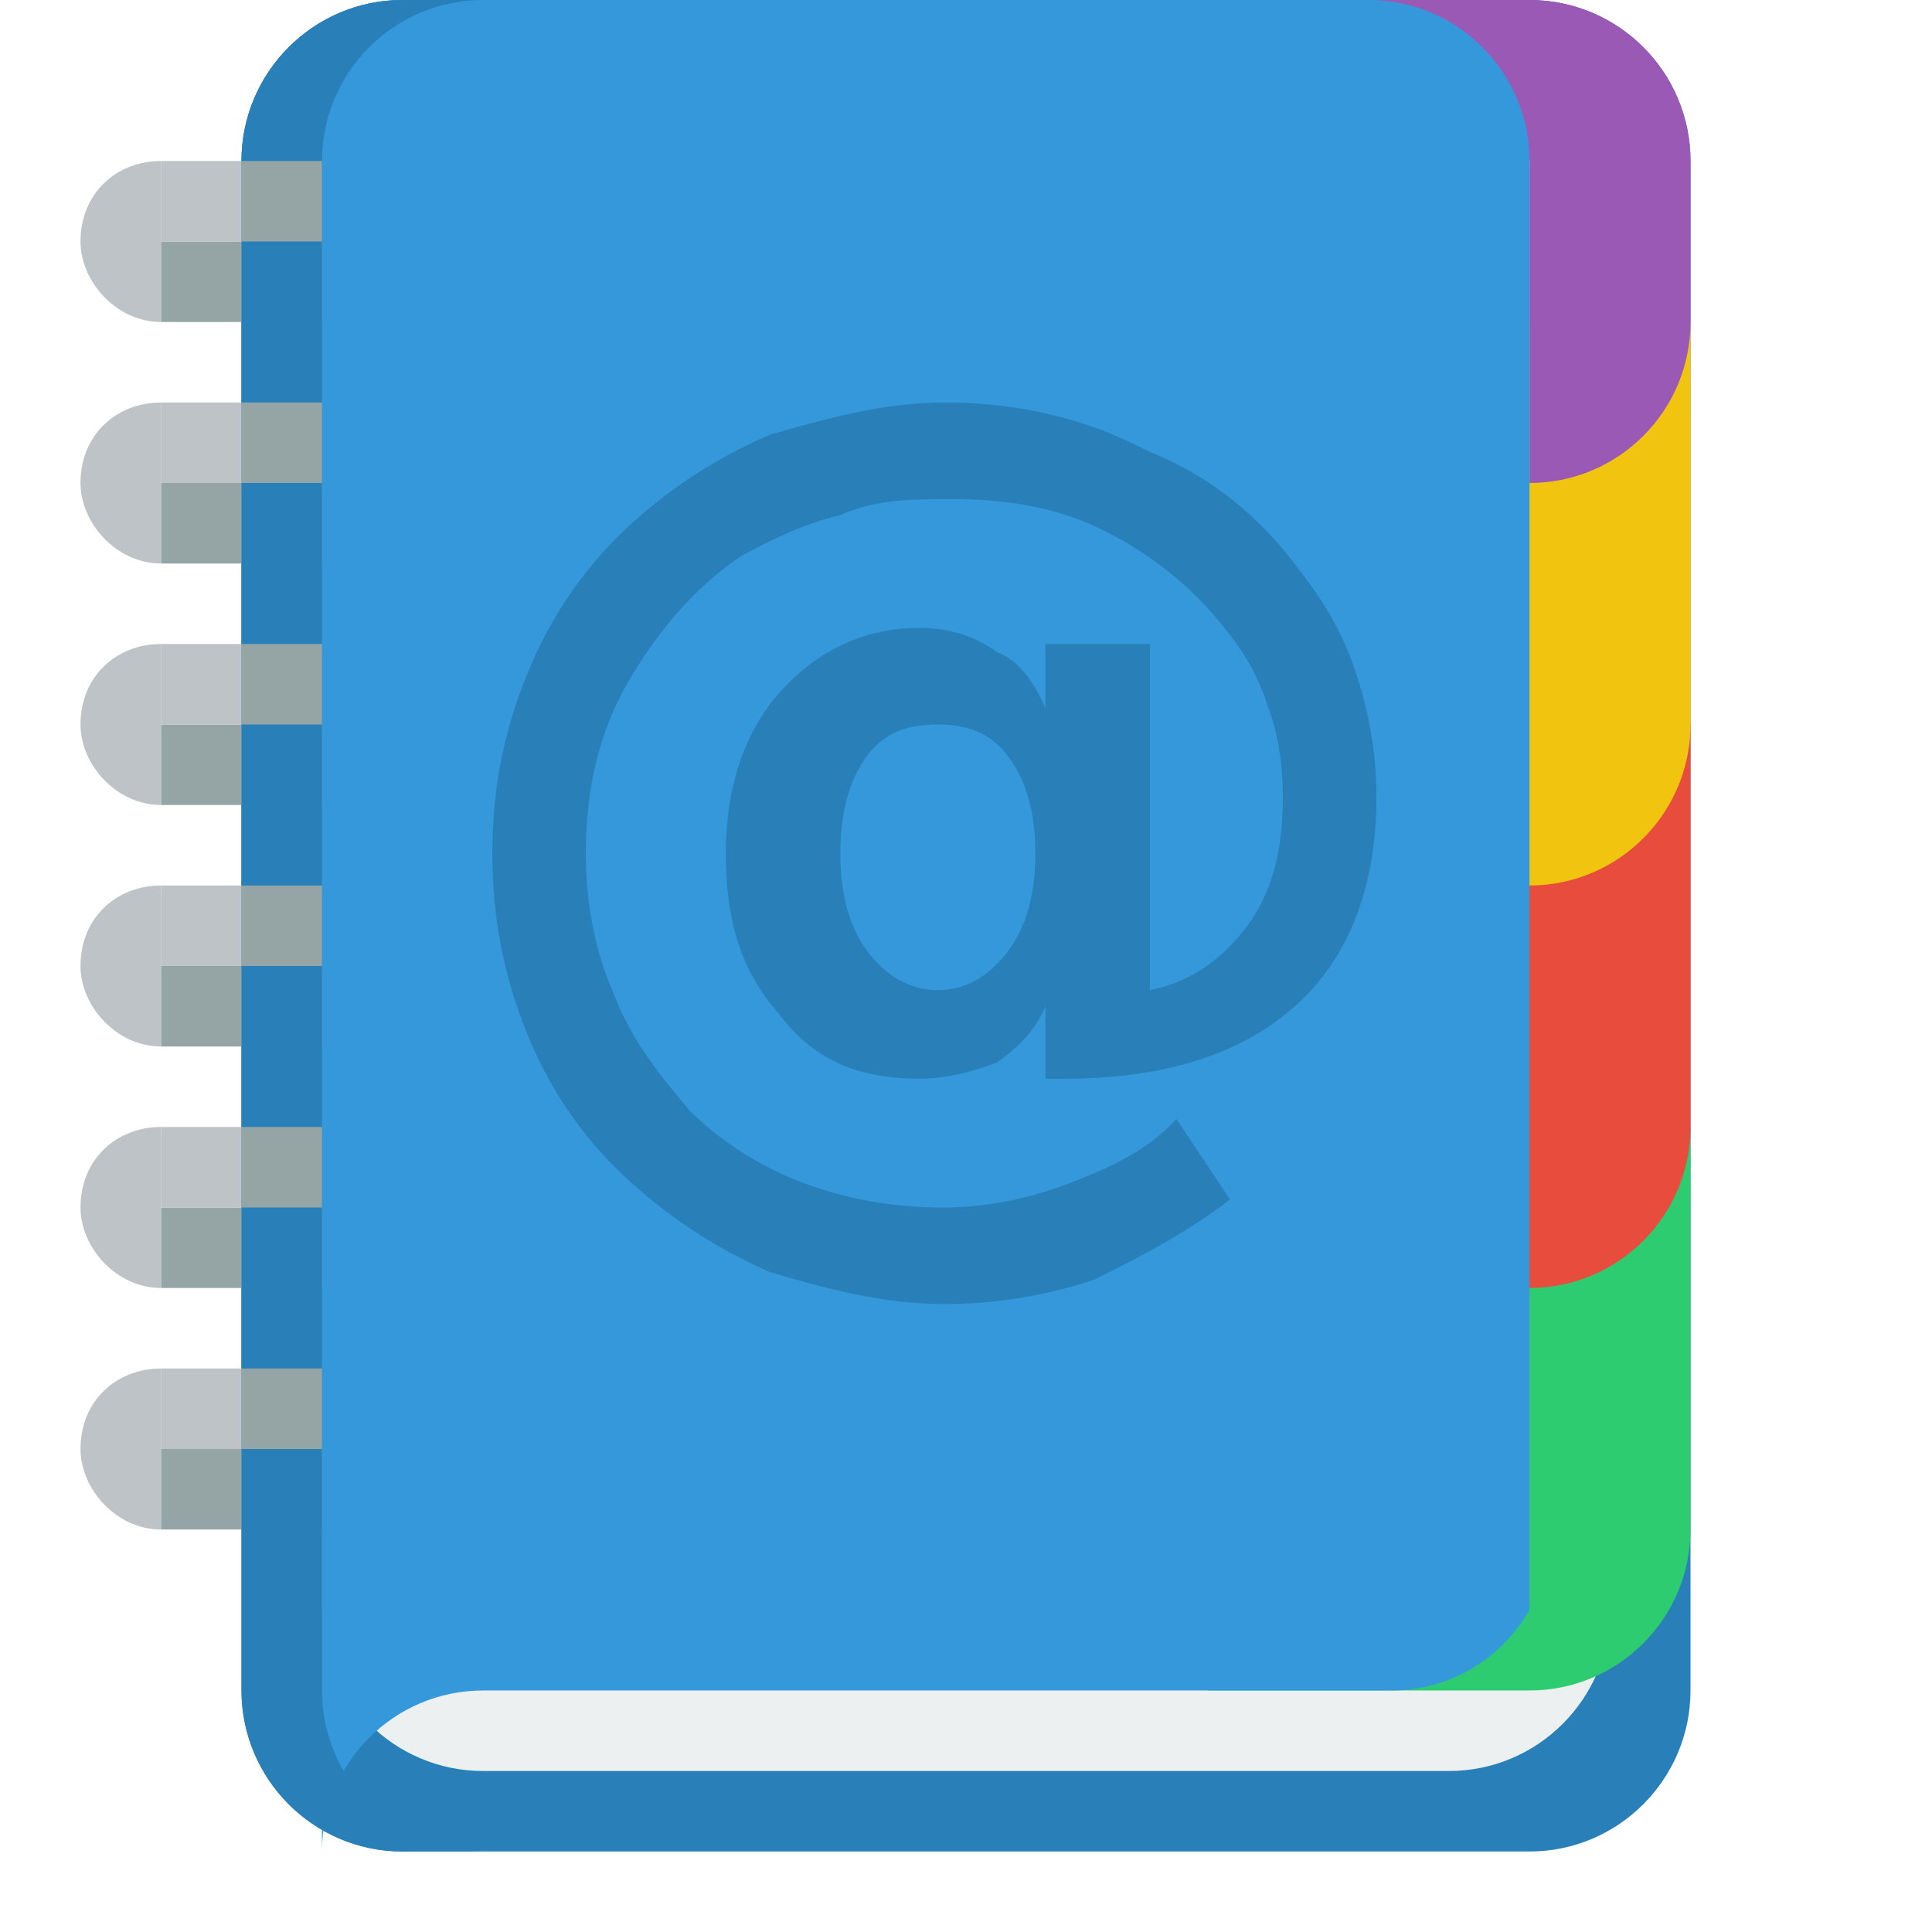
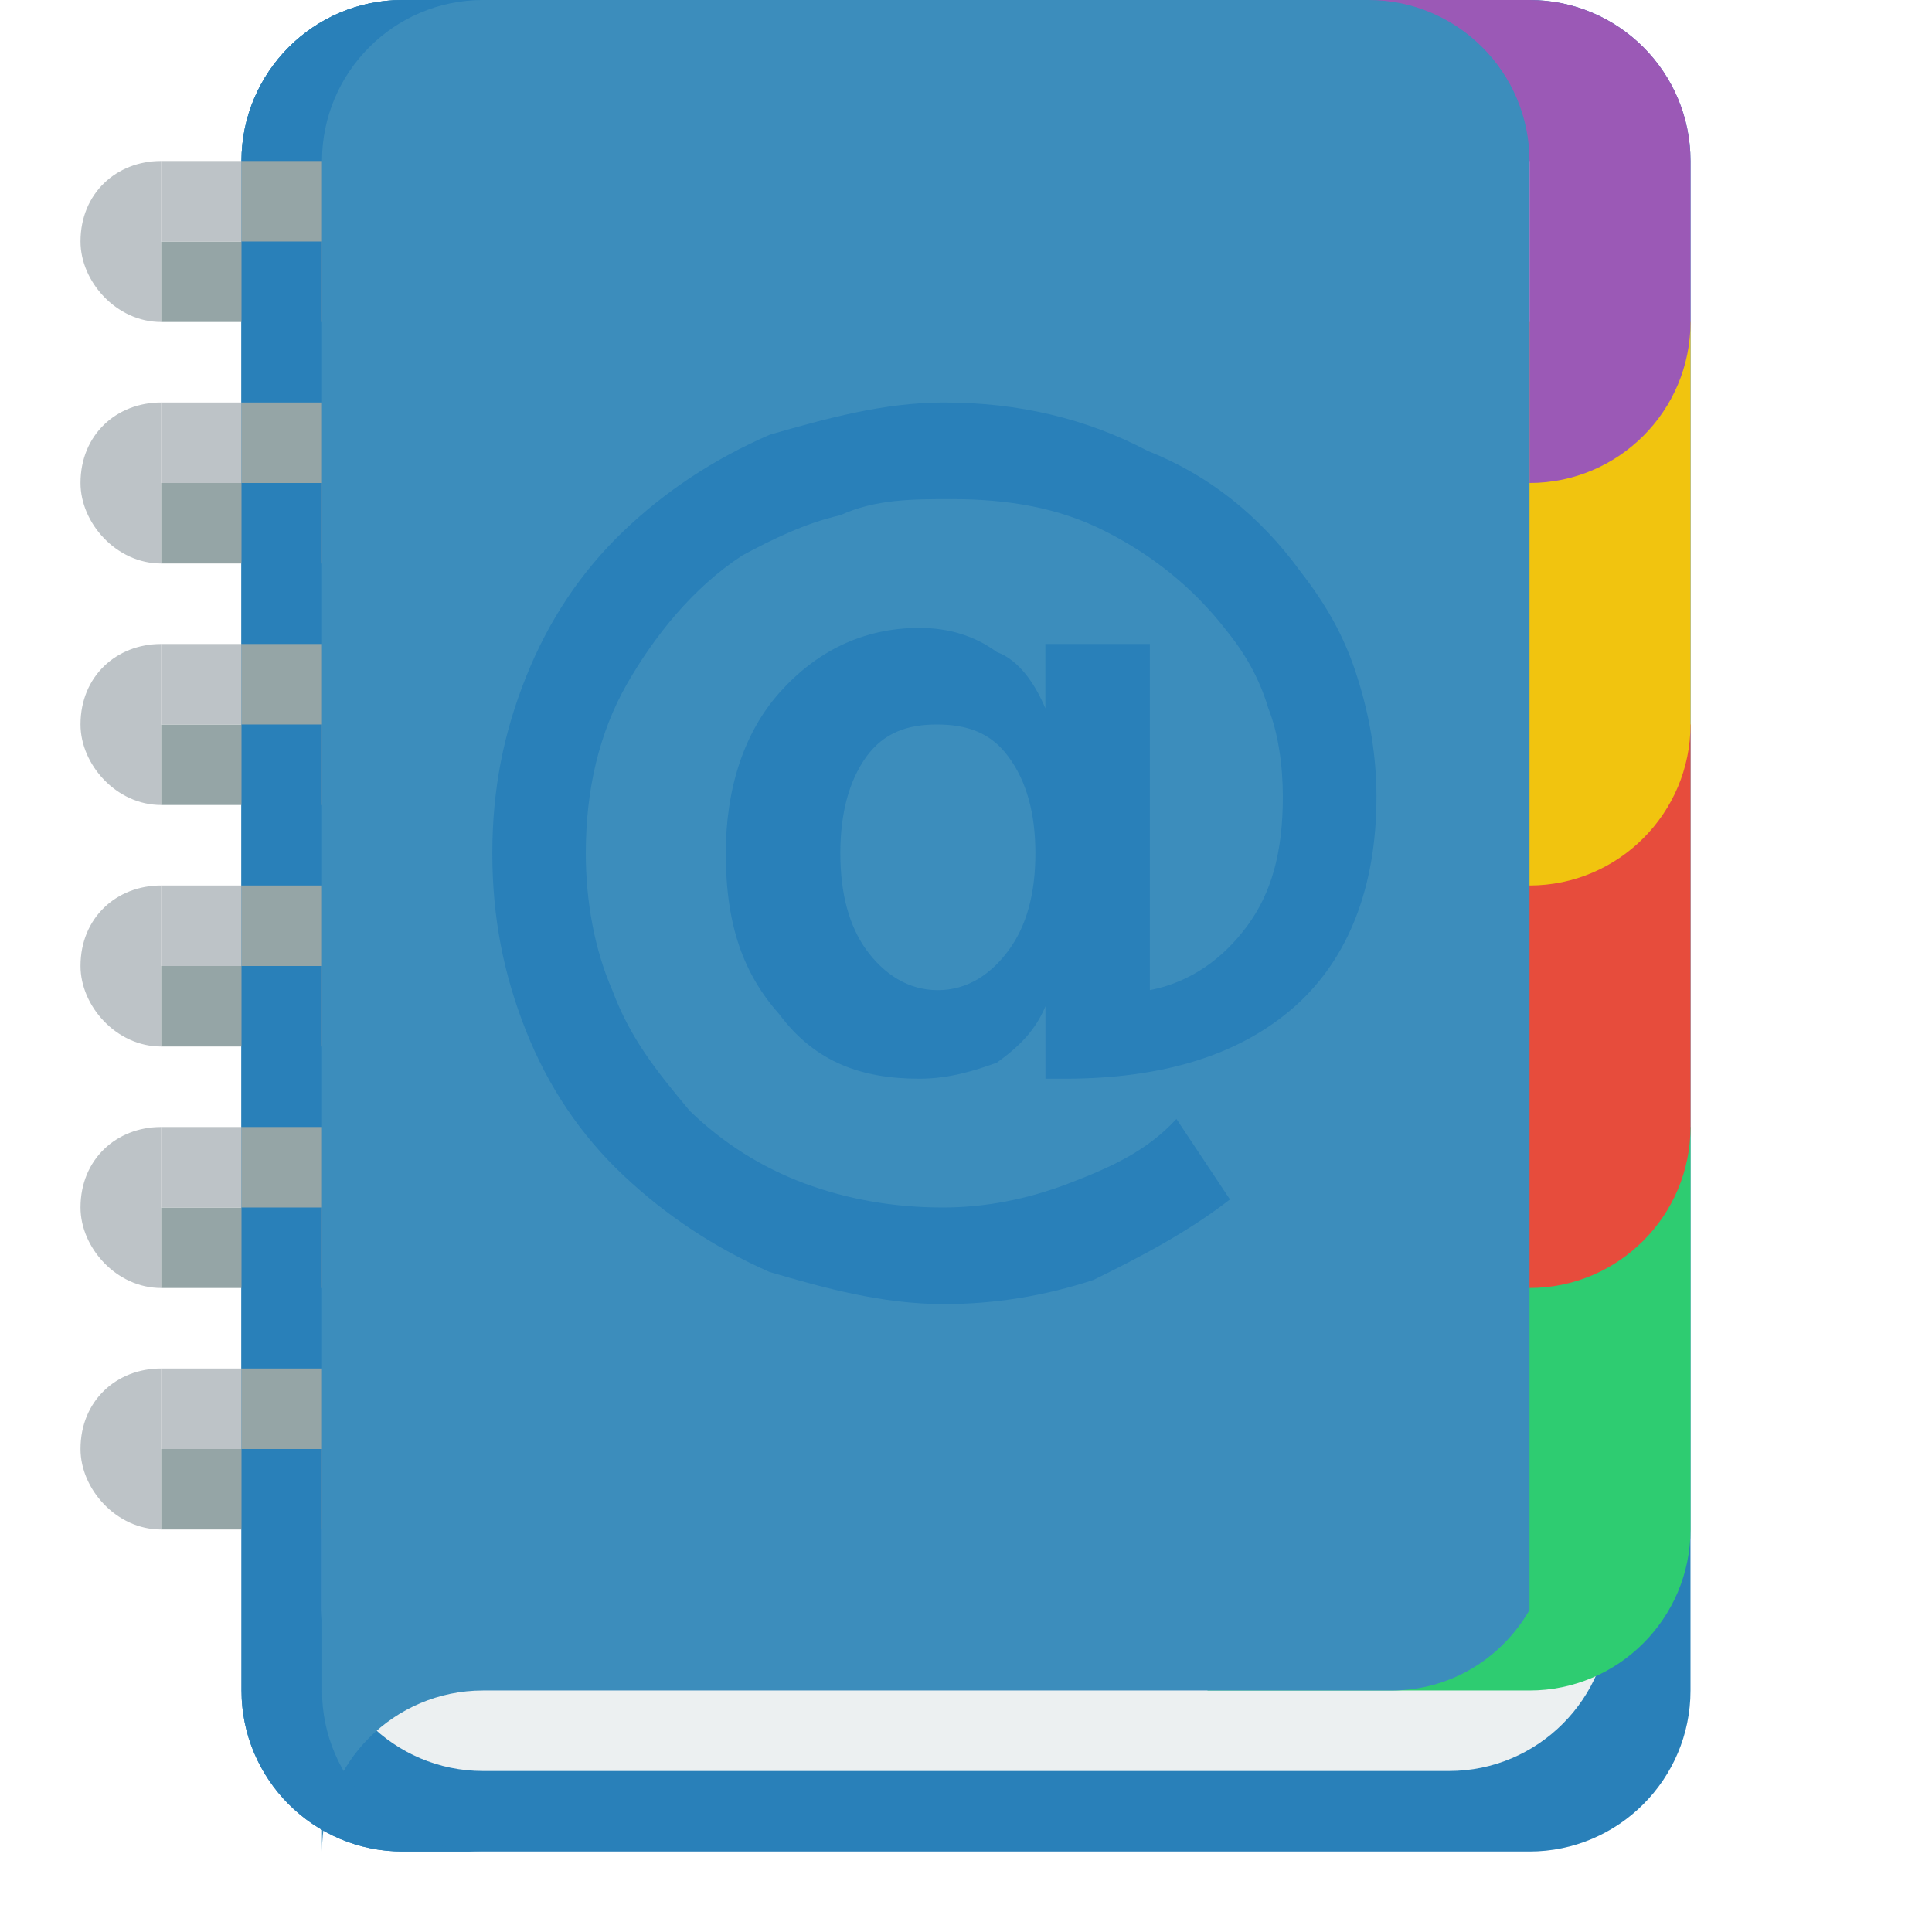
<svg xmlns="http://www.w3.org/2000/svg" height="24" width="24" version="1.1">
  <g transform="translate(0 -1028.4)">
    <g>
      <path d="m5 1028.4c-1.105 0-2 0.9-2 2v1 7 1 3 1 5 1c0 1.1 0.895 2 2 2h14c1.105 0 2-0.9 2-2v-1-5-4-4-1-3-1c0-1.1-0.895-2-2-2h-4-10z" fill="#2980b9" />
      <path d="m6 1028.4c-1.105 0-2 0.9-2 2v8 4 6c0 1.1 0.895 2 2 2h8 4c1.105 0 2-0.9 2-2v-6-4-4-4c0-1.1-0.895-2-2-2h-4-8z" fill="#ecf0f1" />
      <path d="m15 1042.4v1 1 1 4h4c1.105 0 2-0.9 2-2v-2-2-1h-6z" fill="#2ecc71" />
      <path d="m15 1037.4v1 1 1 4h4c1.105 0 2-0.9 2-2v-2-2-1h-6z" fill="#e74c3c" />
      <path d="m15 1032.4v1 1 1 4h4c1.105 0 2-0.9 2-2v-2-2-1h-6z" fill="#f1c40f" />
      <path d="m15 0v2h4v2 2c1.105 0 2-0.895 2-2v-2c0-1.105-0.895-2-2-2h-4z" transform="translate(0 1028.4)" fill="#9b59b6" />
-       <path d="m5 1028.4c-1.105 0-2 0.9-2 2v8 4 5h1v1 3c0-1.1 0.895-2 2-2h8 1 1.281 0.719 0.281c0.74 0 1.373-0.4 1.719-1v-1-5-4-4-4c0-1.1-0.895-2-2-2h-4-8z" fill="#3498db" />
+       <path d="m5 1028.4c-1.105 0-2 0.9-2 2v8 4 5h1v1 3c0-1.1 0.895-2 2-2h8 1 1.281 0.719 0.281c0.74 0 1.373-0.4 1.719-1v-1-5-4-4-4c0-1.1-0.895-2-2-2h-4-8z" fill="#3C8DBC" />
    </g>
    <g fill="#2980b9" transform="translate(0,-2)">
      <path fill="#2980b9" d="m10.439 1041c0 0.5 0.108 0.9 0.323 1.2 0.22 0.3 0.516 0.5 0.889 0.5 0.368 0 0.663-0.2 0.882-0.5 0.22-0.3 0.329-0.7 0.329-1.2s-0.112-0.9-0.335-1.2c-0.22-0.3-0.516-0.4-0.889-0.4-0.364 0-0.656 0.1-0.876 0.4-0.215 0.3-0.323 0.7-0.323 1.2m2.548 1.9c-0.125 0.3-0.326 0.5-0.603 0.7-0.273 0.1-0.594 0.2-0.963 0.2-0.712 0-1.292-0.2-1.74-0.8-0.443-0.5-0.665-1.1-0.665-2 0-0.8 0.224-1.5 0.671-2s1.025-0.8 1.733-0.8c0.369 0 0.69 0.1 0.963 0.3 0.277 0.1 0.478 0.4 0.603 0.7v-0.8h1.298v4.3c0.514-0.1 0.917-0.4 1.211-0.8s0.441-0.9 0.441-1.6c0-0.4-0.06-0.8-0.18-1.1-0.12-0.4-0.302-0.7-0.546-1-0.394-0.5-0.887-0.9-1.479-1.2-0.588-0.3-1.226-0.4-1.913-0.4-0.481 0-0.941 0-1.38 0.2-0.439 0.1-0.845 0.3-1.217 0.5-0.613 0.4-1.091 1-1.435 1.6-0.34 0.6-0.509 1.3-0.509 2.1 0 0.6 0.11 1.2 0.329 1.7 0.224 0.6 0.545 1 0.963 1.5 0.414 0.4 0.888 0.7 1.423 0.9 0.539 0.2 1.112 0.3 1.721 0.3 0.522 0 1.044-0.1 1.566-0.3 0.521-0.2 0.967-0.4 1.335-0.8l0.665 1c-0.518 0.4-1.083 0.7-1.696 1-0.609 0.2-1.228 0.3-1.858 0.3-0.766 0-1.489-0.2-2.168-0.4-0.679-0.3-1.284-0.7-1.814-1.2-0.53-0.5-0.934-1.1-1.211-1.8s-0.416-1.4-0.416-2.2 0.141-1.5 0.422-2.2 0.683-1.3 1.205-1.8c0.522-0.5 1.129-0.9 1.82-1.2 0.696-0.2 1.417-0.4 2.162-0.4 0.928 0 1.771 0.2 2.529 0.6 0.758 0.3 1.391 0.8 1.901 1.5 0.311 0.4 0.545 0.8 0.702 1.3 0.161 0.5 0.242 1 0.242 1.5 0 1.1-0.337 2-1.012 2.6-0.676 0.6-1.628 0.9-2.858 0.9h-0.242v-0.9" />
    </g>
    <path d="m2 1031.4v1h2v-1h-2zm0 3v1h2v-1h-2zm0 3v1h2v-1h-2zm0 3v1h2v-1h-2zm0 3v1h2v-1h-2zm0 3v1h2v-1h-2z" fill="#95a5a6" />
    <path d="m5 1028.4c-1.105 0-2 0.9-2 2v1 7 1 3 1 5 1c0 1.1 0.895 2 2 2h1c-1.105 0-2-0.9-2-2v-1-5-1-3-1-7-1c0-1.1 0.895-2 2-2h-1z" fill="#2980b9" />
    <g fill="#bdc3c7">
      <path d="m2 1030.4v1h1v-1h-1zm0 3v1h1v-1h-1zm0 3v1h1v-1h-1zm0 3v1h1v-1h-1zm0 3v1h1v-1h-1zm0 3v1h1v-1h-1z" />
      <path d="m2 1030.4c-0.552 0-1 0.4-1 1 0 0.5 0.448 1 1 1v-2z" />
      <path d="m2 1033.4c-0.552 0-1 0.4-1 1 0 0.5 0.448 1 1 1v-2z" />
      <path d="m2 1036.4c-0.552 0-1 0.4-1 1 0 0.5 0.448 1 1 1v-2z" />
      <path d="m2 1039.4c-0.552 0-1 0.4-1 1 0 0.5 0.448 1 1 1v-2z" />
      <path d="m2 1042.4c-0.552 0-1 0.4-1 1 0 0.5 0.448 1 1 1v-2z" />
      <path d="m2 1045.4c-0.552 0-1 0.4-1 1 0 0.5 0.448 1 1 1v-2z" />
    </g>
    <path d="m3 1030.4v1h1v-1h-1zm0 3v1h1v-1h-1zm0 3v1h1v-1h-1zm0 3v1h1v-1h-1zm0 3v1h1v-1h-1zm0 3v1h1v-1h-1z" fill="#95a5a6" />
  </g>
</svg>
